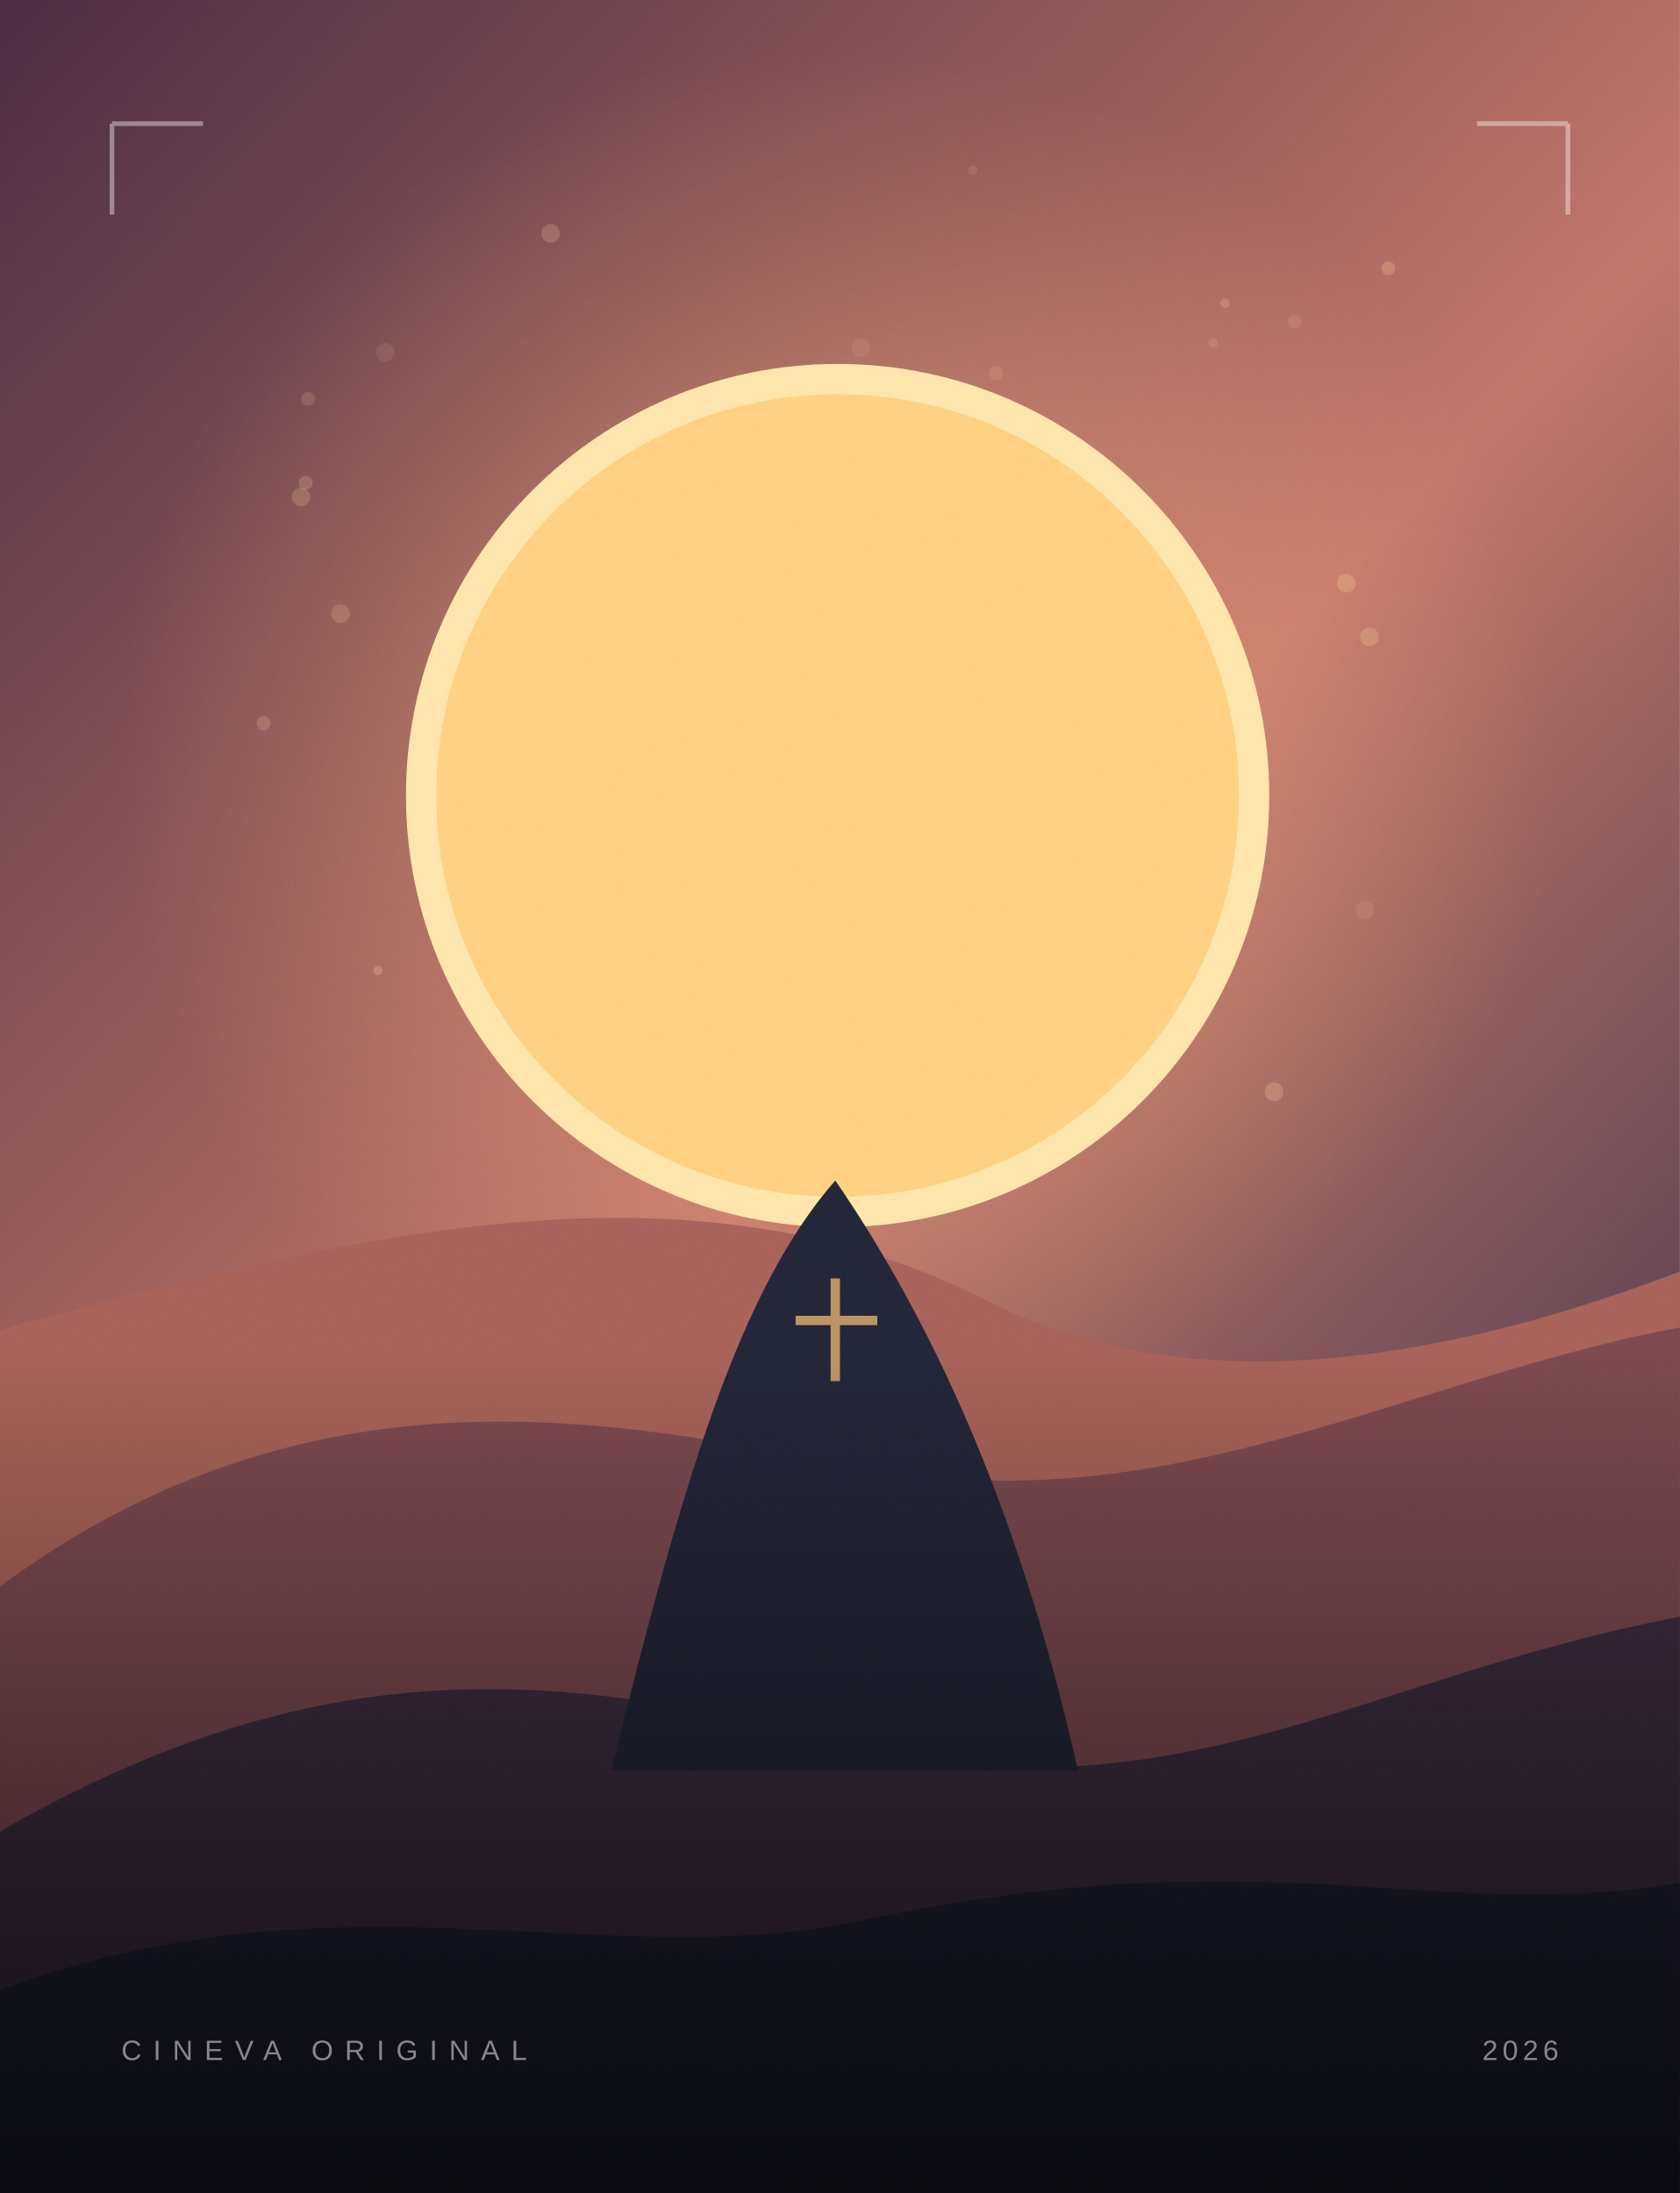
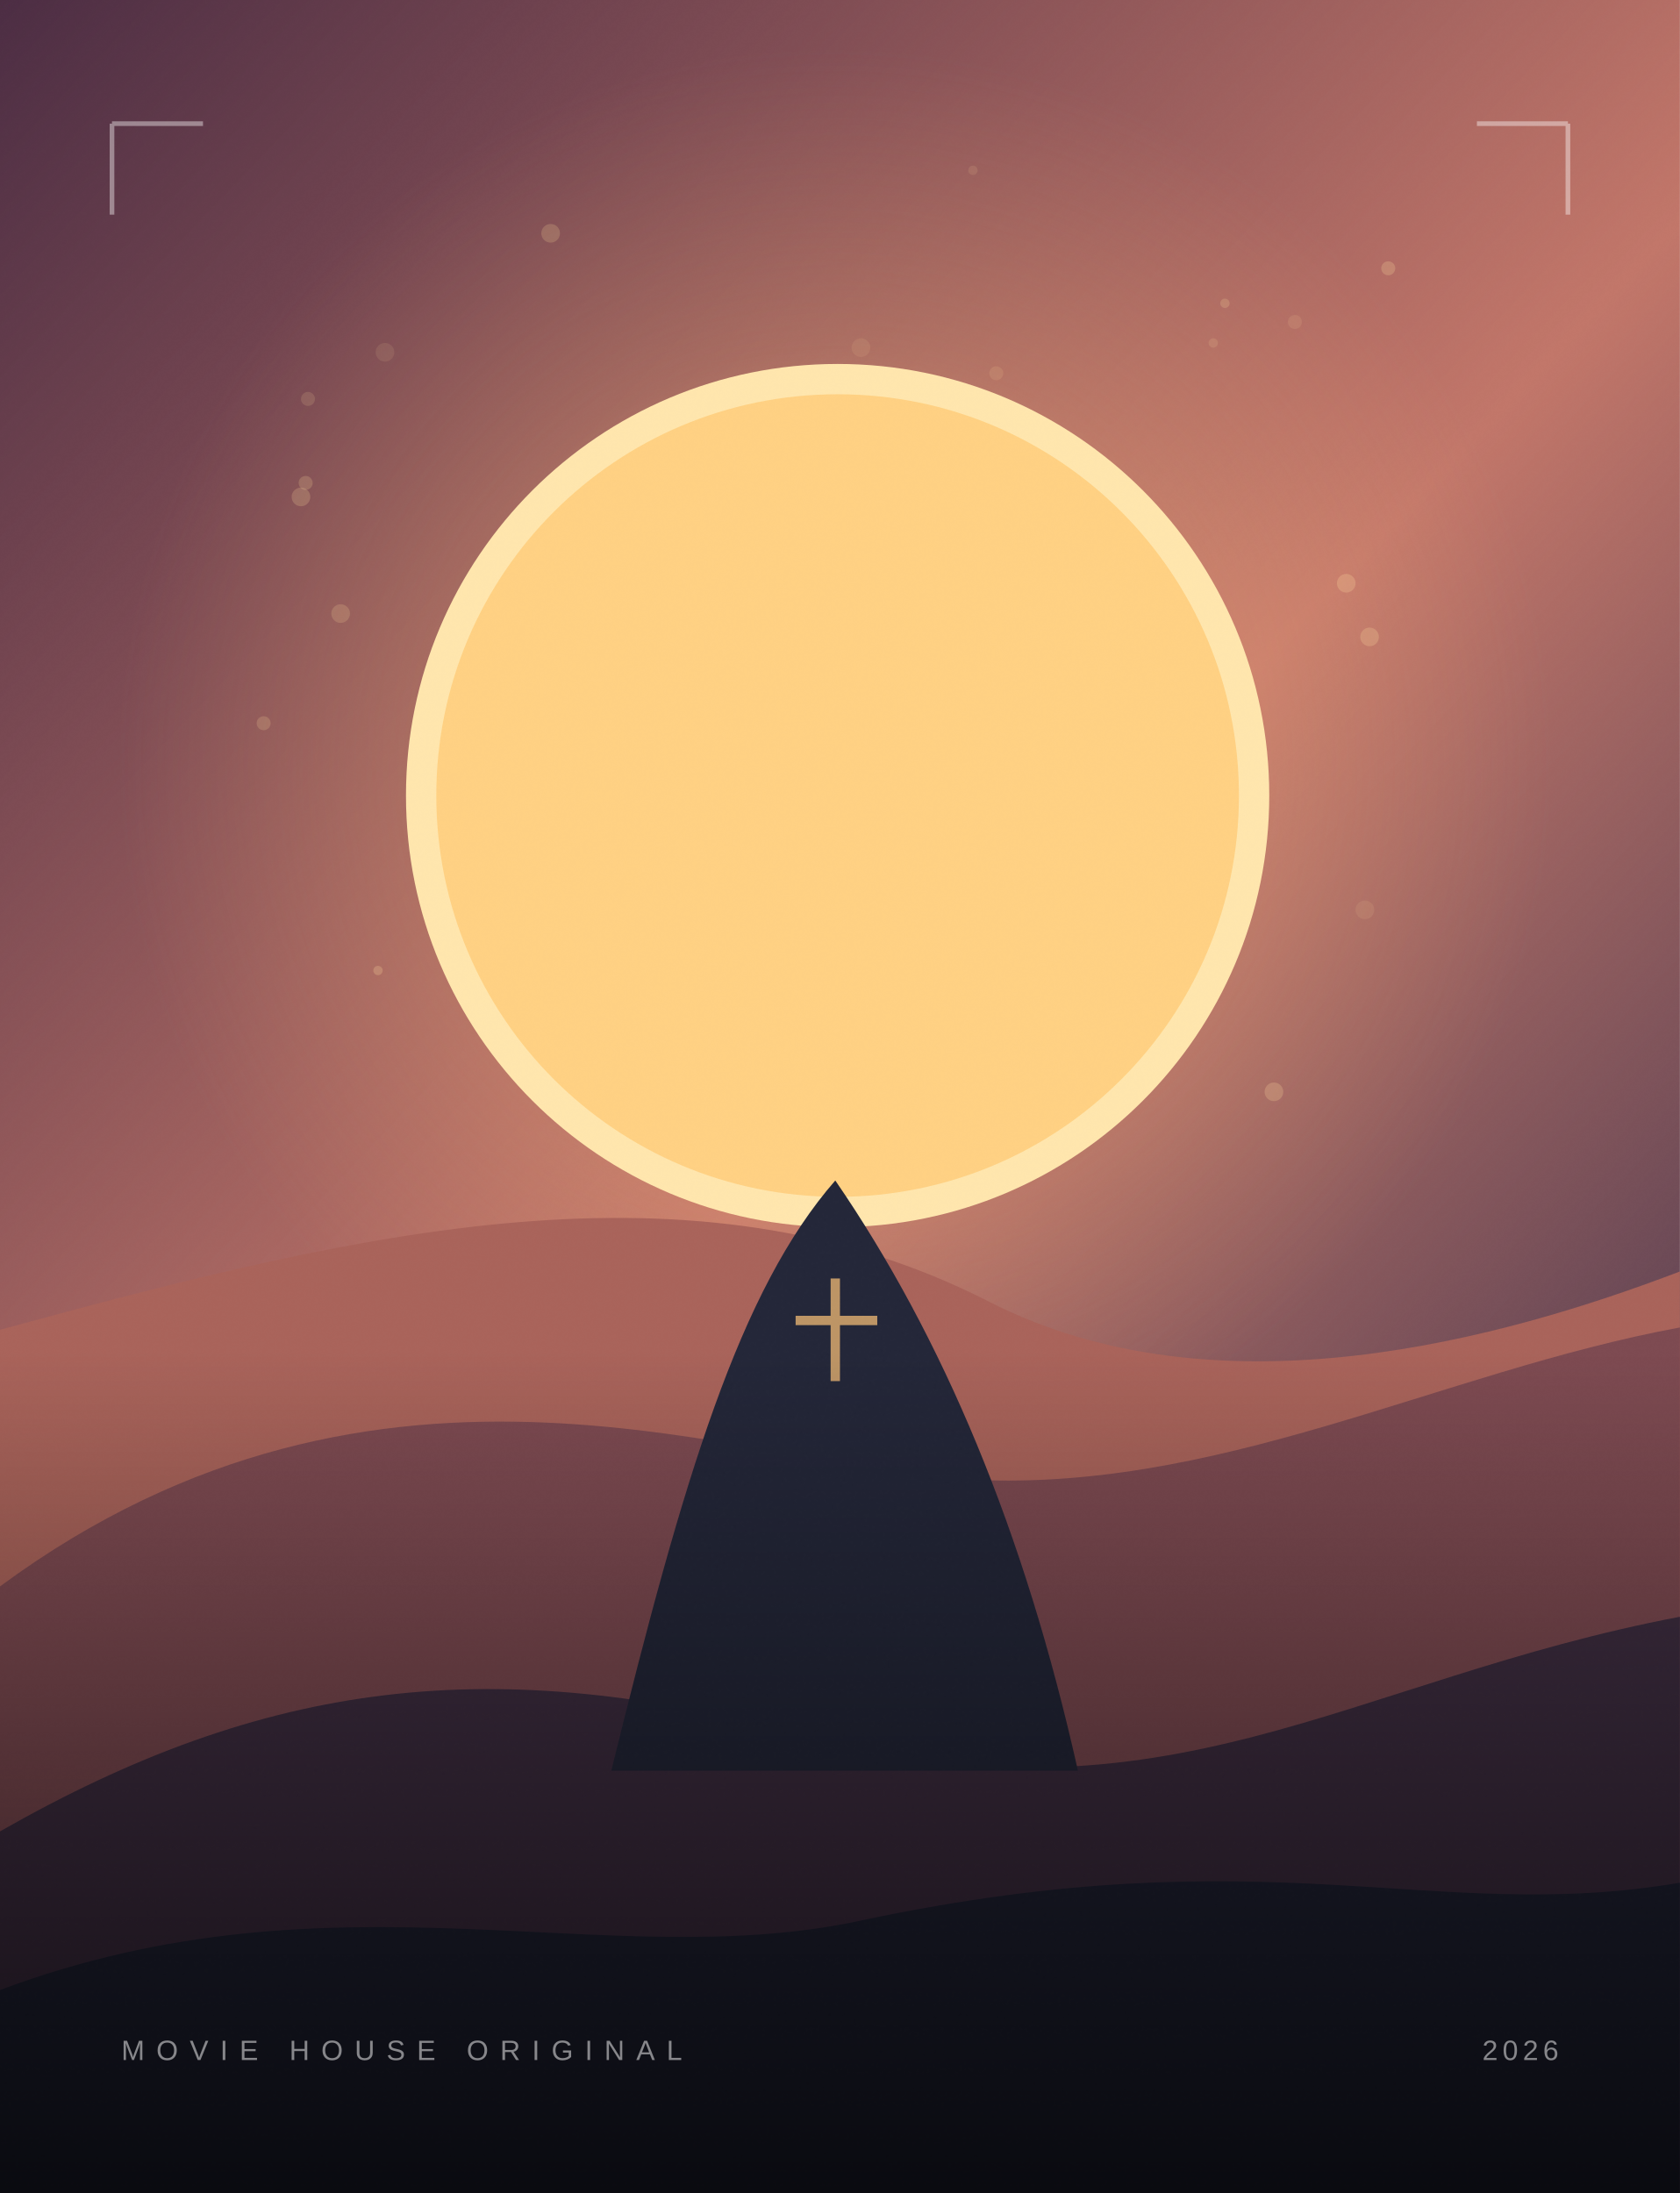
<svg xmlns="http://www.w3.org/2000/svg" width="720" height="940" viewBox="0 0 720 940" role="img" aria-label="Original solstice poster artwork">
  <defs>
    <linearGradient id="sky" x1="0" x2="0.8" y1="0" y2="1">
      <stop stop-color="#4b2c43" />
      <stop offset=".55" stop-color="#c27669" />
      <stop offset="1" stop-color="#3a304b" />
    </linearGradient>
    <radialGradient id="glow">
      <stop stop-color="#fff7df" stop-opacity=".92" />
      <stop offset=".2" stop-color="#ffdbb2" stop-opacity=".64" />
      <stop offset=".58" stop-color="#ffb77c" stop-opacity=".22" />
      <stop offset="1" stop-color="#ffb77c" stop-opacity="0" />
    </radialGradient>
    <radialGradient id="blueglow">
      <stop stop-color="#a6efff" stop-opacity=".85" />
      <stop offset=".3" stop-color="#69c6ff" stop-opacity=".34" />
      <stop offset="1" stop-color="#69c6ff" stop-opacity="0" />
    </radialGradient>
    <linearGradient id="mist" x1="0" x2="0" y1="0" y2="1">
      <stop stop-color="#ffffff" stop-opacity=".0" />
      <stop offset="1" stop-color="#ffffff" stop-opacity=".19" />
    </linearGradient>
    <linearGradient id="shade" x1="0" x2="0" y1="0" y2="1">
      <stop stop-color="#000000" stop-opacity="0" />
      <stop offset="1" stop-color="#000000" stop-opacity=".7" />
    </linearGradient>
    <filter id="blur">
      <feGaussianBlur stdDeviation="28" />
    </filter>
    <filter id="grain" x="0" y="0" width="100%" height="100%">
      <feTurbulence type="fractalNoise" baseFrequency=".64" numOctaves="3" stitchTiles="stitch" result="noise" />
      <feColorMatrix in="noise" type="saturate" values="0" />
      <feComponentTransfer>
        <feFuncA type="linear" slope=".055" />
      </feComponentTransfer>
    </filter>
  </defs>
  <rect width="720" height="940" fill="url(#sky)" />
  <circle cx="343" cy="373" r="4" fill="#ffe3a1" opacity="0.11" />
  <circle cx="585" cy="390" r="4" fill="#ffe3a1" opacity="0.10" />
  <circle cx="113" cy="310" r="3" fill="#ffe3a1" opacity="0.18" />
  <circle cx="296" cy="437" r="3" fill="#ffe3a1" opacity="0.18" />
  <circle cx="587" cy="273" r="4" fill="#ffe3a1" opacity="0.23" />
  <circle cx="337" cy="395" r="2" fill="#ffe3a1" opacity="0.23" />
  <circle cx="499" cy="449" r="2" fill="#ffe3a1" opacity="0.20" />
  <circle cx="165" cy="151" r="4" fill="#ffe3a1" opacity="0.10" />
  <circle cx="131" cy="207" r="3" fill="#ffe3a1" opacity="0.19" />
  <circle cx="496" cy="435" r="3" fill="#ffe3a1" opacity="0.15" />
  <circle cx="555" cy="138" r="3" fill="#ffe3a1" opacity="0.11" />
  <circle cx="239" cy="323" r="2" fill="#ffe3a1" opacity="0.13" />
  <circle cx="546" cy="468" r="4" fill="#ffe3a1" opacity="0.23" />
  <circle cx="531" cy="329" r="3" fill="#ffe3a1" opacity="0.18" />
  <circle cx="517" cy="369" r="2" fill="#ffe3a1" opacity="0.23" />
  <circle cx="129" cy="213" r="4" fill="#ffe3a1" opacity="0.20" />
  <circle cx="267" cy="427" r="3" fill="#ffe3a1" opacity="0.24" />
  <circle cx="206" cy="435" r="4" fill="#ffe3a1" opacity="0.12" />
  <circle cx="373" cy="215" r="2" fill="#ffe3a1" opacity="0.10" />
  <circle cx="595" cy="115" r="3" fill="#ffe3a1" opacity="0.22" />
  <circle cx="520" cy="147" r="2" fill="#ffe3a1" opacity="0.14" />
  <circle cx="525" cy="130" r="2" fill="#ffe3a1" opacity="0.19" />
  <circle cx="146" cy="263" r="4" fill="#ffe3a1" opacity="0.18" />
  <circle cx="385" cy="328" r="2" fill="#ffe3a1" opacity="0.25" />
  <circle cx="417" cy="73" r="2" fill="#ffe3a1" opacity="0.11" />
  <circle cx="132" cy="171" r="3" fill="#ffe3a1" opacity="0.14" />
  <circle cx="369" cy="149" r="4" fill="#ffe3a1" opacity="0.10" />
  <circle cx="447" cy="230" r="3" fill="#ffe3a1" opacity="0.24" />
  <circle cx="486" cy="262" r="3" fill="#ffe3a1" opacity="0.23" />
  <circle cx="495" cy="399" r="4" fill="#ffe3a1" opacity="0.20" />
  <circle cx="205" cy="387" r="4" fill="#ffe3a1" opacity="0.13" />
  <circle cx="343" cy="224" r="3" fill="#ffe3a1" opacity="0.25" />
  <circle cx="410" cy="350" r="3" fill="#ffe3a1" opacity="0.09" />
  <circle cx="525" cy="366" r="3" fill="#ffe3a1" opacity="0.09" />
  <circle cx="236" cy="100" r="4" fill="#ffe3a1" opacity="0.19" />
  <circle cx="577" cy="250" r="4" fill="#ffe3a1" opacity="0.24" />
  <circle cx="385" cy="447" r="3" fill="#ffe3a1" opacity="0.09" />
  <circle cx="162" cy="416" r="2" fill="#ffe3a1" opacity="0.24" />
  <circle cx="357" cy="391" r="3" fill="#ffe3a1" opacity="0.14" />
  <circle cx="427" cy="160" r="3" fill="#ffe3a1" opacity="0.12" />
  <circle cx="358" cy="328" r="309" fill="url(#glow)" />
  <circle cx="359" cy="341" r="185" fill="#ffe6ad" />
  <circle cx="359" cy="341" r="172" fill="#ffcc78" opacity=".8" />
  <path d="M0 570c154-42 297-77 424-12 98 50 220 16 296-13v395H0Z" fill="#a9635a" />
  <path d="M0 680c164-121 321-51 412-46 109 7 205-46 308-65v371H0Z" fill="#7d4a51" />
  <path d="M0 785c114-65 211-77 345-41 155 42 233-24 375-51v247H0Z" fill="#3e2d41" />
  <path d="M262 759c31-126 55-206 96-253 46 67 81 150 104 253H262Z" fill="#232638" />
  <path d="M341 566h35m-18-18v44" stroke="#ffc578" stroke-width="4" opacity=".7" />
  <path d="M0 853c144-54 261-6 370-30 175-37 244 2 350-16v133H0Z" fill="#202234" />
  <rect width="720" height="940" filter="url(#grain)" opacity=".24" />
  <rect y="580" width="720" height="360" fill="url(#shade)" />
  <path d="M48 53h39M48 53v39M672 53h-39M672 53v39" fill="none" stroke="#ffffff" stroke-opacity=".4" stroke-width="2" />
-   <text x="52" y="883" fill="#ffffff" fill-opacity=".5" font-family="Arial, sans-serif" font-size="12" letter-spacing="5">CINEVA ORIGINAL</text>
+   <text x="52" y="883" fill="#ffffff" fill-opacity=".5" font-family="Arial, sans-serif" font-size="12" letter-spacing="5">MOVIE HOUSE ORIGINAL</text>
  <text x="668" y="883" fill="#ffffff" fill-opacity=".5" font-family="Arial, sans-serif" font-size="12" text-anchor="end" letter-spacing="2">2026</text>
</svg>
